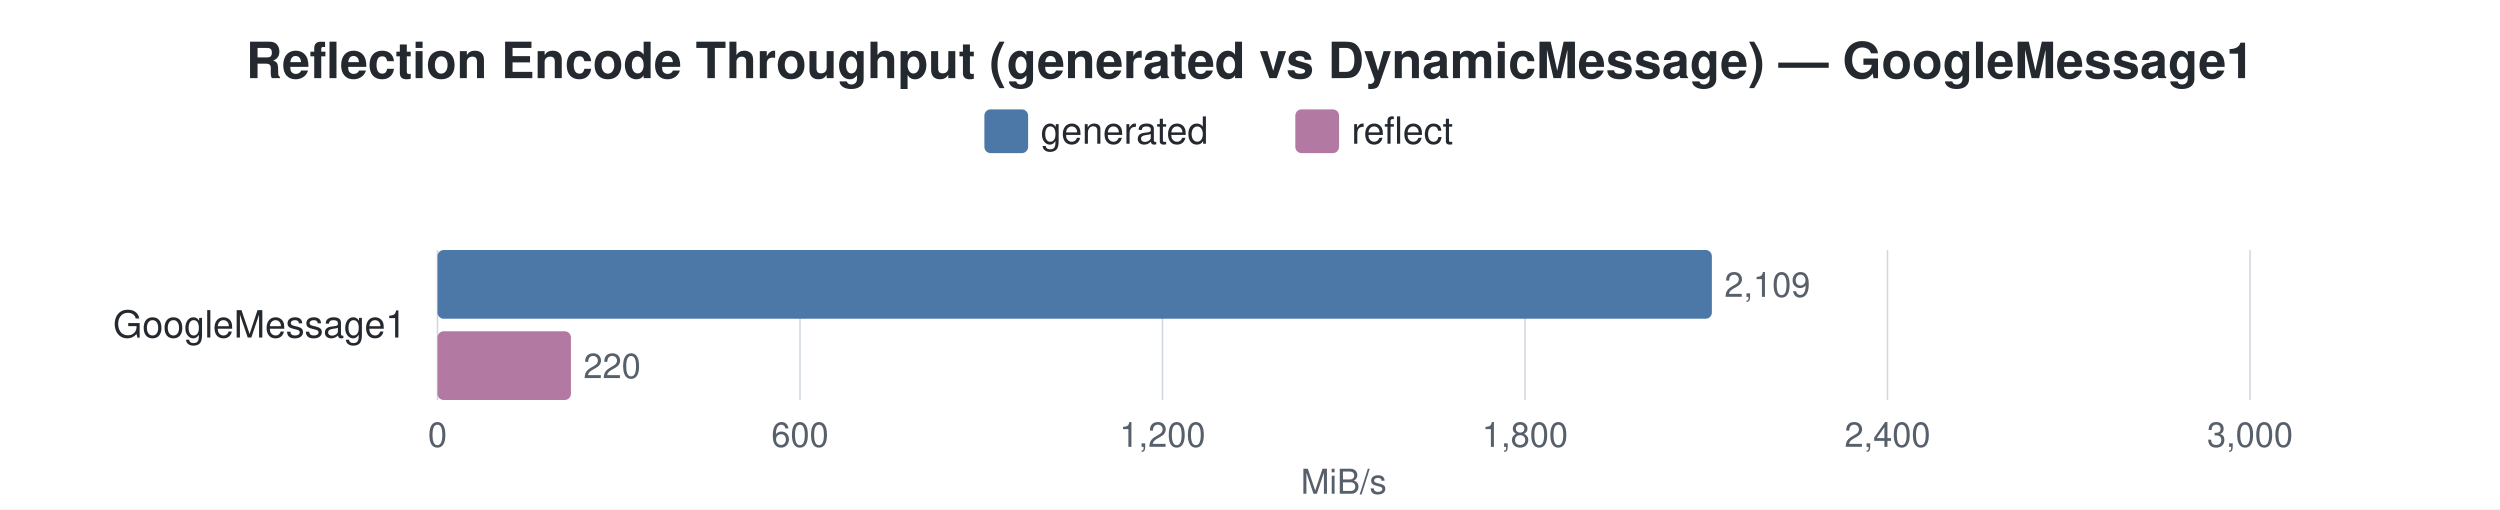
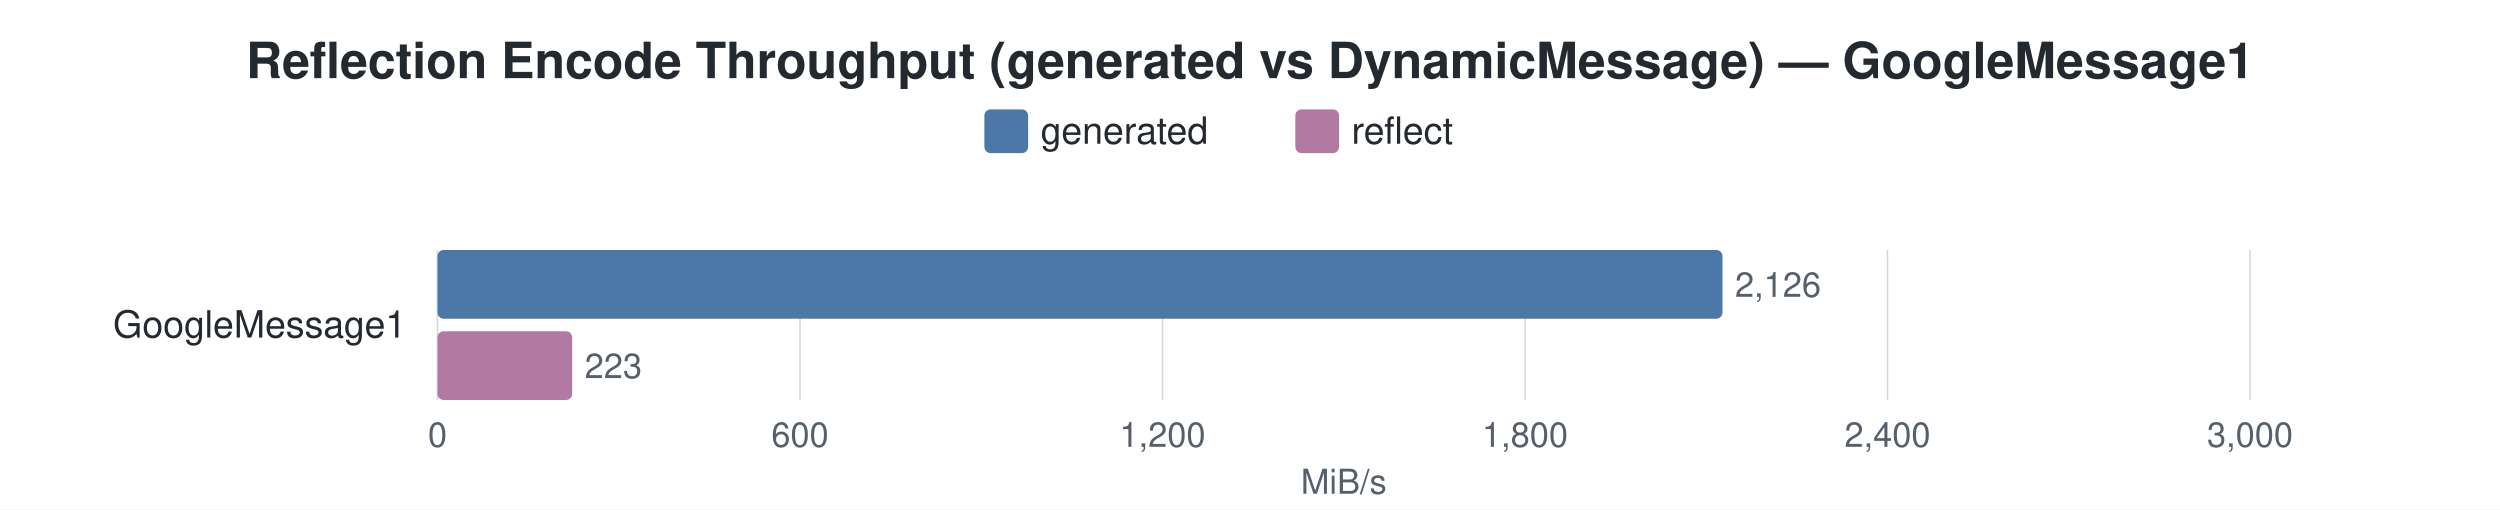
<svg xmlns="http://www.w3.org/2000/svg" width="800" height="163" viewBox="0 0 800 163">
  <style>
    text { font-family: -apple-system, BlinkMacSystemFont, "Segoe UI", Helvetica, Arial, sans-serif; }
    .title { font-size: 16px; font-weight: 600; fill: #24292f; }
    .label { font-size: 12px; fill: #24292f; }
    .value { font-size: 11px; fill: #57606a; }
    .axis-label { font-size: 11px; fill: #57606a; }
    .legend-text { font-size: 12px; fill: #24292f; }
    .grid { stroke: #d0d7de; stroke-width: 0.5; }
  </style>
  <rect width="100%" height="100%" fill="white" />
  <text x="400.0" y="25" text-anchor="middle" class="title">Reflection Encode Throughput (generated vs DynamicMessage) — GoogleMessage1</text>
  <rect x="315" y="35" width="14" height="14" rx="2" fill="#4C78A8" />
  <text x="333" y="46" class="legend-text">generated</text>
  <rect x="414.5" y="35" width="14" height="14" rx="2" fill="#B279A2" />
  <text x="432.5" y="46" class="legend-text">reflect</text>
  <line x1="140.0" y1="80" x2="140.0" y2="128" class="grid" />
  <text x="140.0" y="143" text-anchor="middle" class="axis-label">0</text>
  <line x1="256.0" y1="80" x2="256.0" y2="128" class="grid" />
  <text x="256.0" y="143" text-anchor="middle" class="axis-label">600</text>
  <line x1="372.0" y1="80" x2="372.0" y2="128" class="grid" />
  <text x="372.0" y="143" text-anchor="middle" class="axis-label">1,200</text>
  <line x1="488.0" y1="80" x2="488.0" y2="128" class="grid" />
  <text x="488.0" y="143" text-anchor="middle" class="axis-label">1,800</text>
  <line x1="604.0" y1="80" x2="604.0" y2="128" class="grid" />
  <text x="604.0" y="143" text-anchor="middle" class="axis-label">2,400</text>
  <line x1="720.0" y1="80" x2="720.0" y2="128" class="grid" />
  <text x="720.0" y="143" text-anchor="middle" class="axis-label">3,000</text>
  <text x="430.0" y="158" text-anchor="middle" class="axis-label">MiB/s</text>
  <text x="130" y="108.0" text-anchor="end" class="label">GoogleMessage1</text>
-   <rect x="140" y="80.0" width="407.8" height="22" rx="2" fill="#4C78A8" />
-   <text x="551.8" y="95.0" class="value">2,109</text>
-   <rect x="140" y="106.0" width="42.7" height="22" rx="2" fill="#B279A2" />
-   <text x="186.7" y="121.0" class="value">220</text>
+   <rect x="140" y="80.0" width="411.2" height="22" rx="2" fill="#4C78A8" />
+   <text x="555.2" y="95.0" class="value">2,126</text>
+   <rect x="140" y="106.0" width="43.1" height="22" rx="2" fill="#B279A2" />
+   <text x="187.1" y="121.0" class="value">223</text>
</svg>
